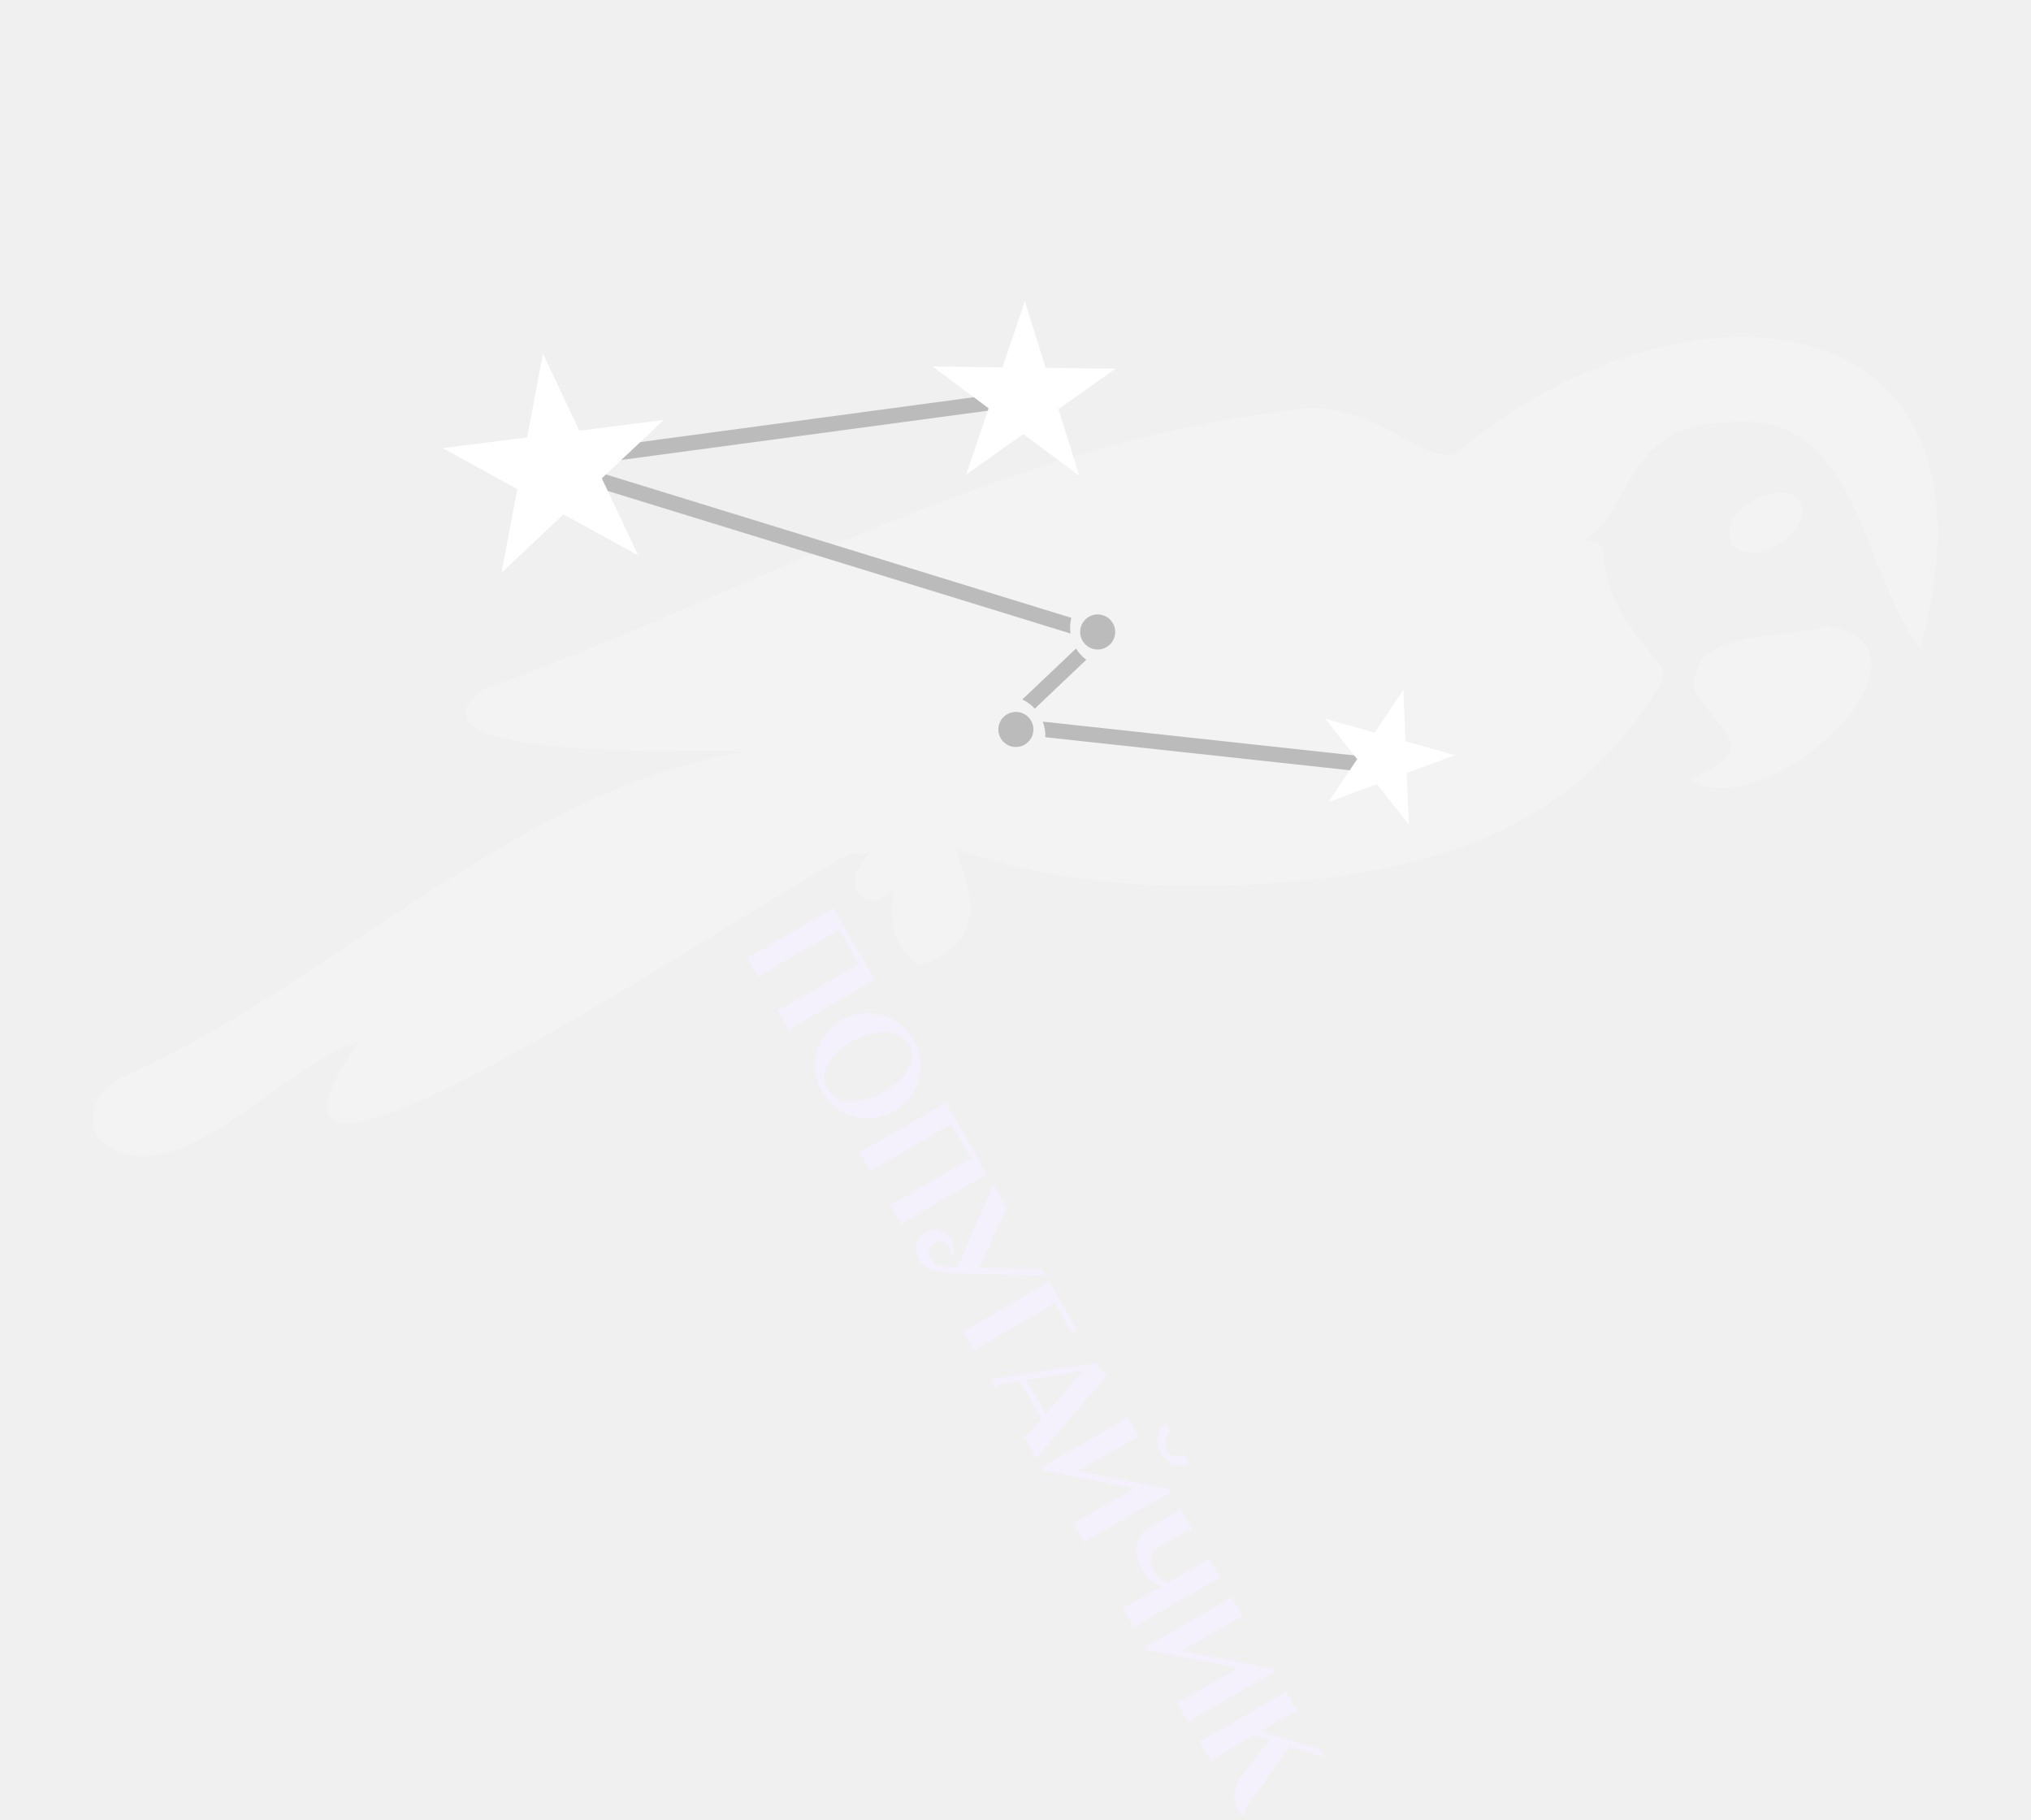
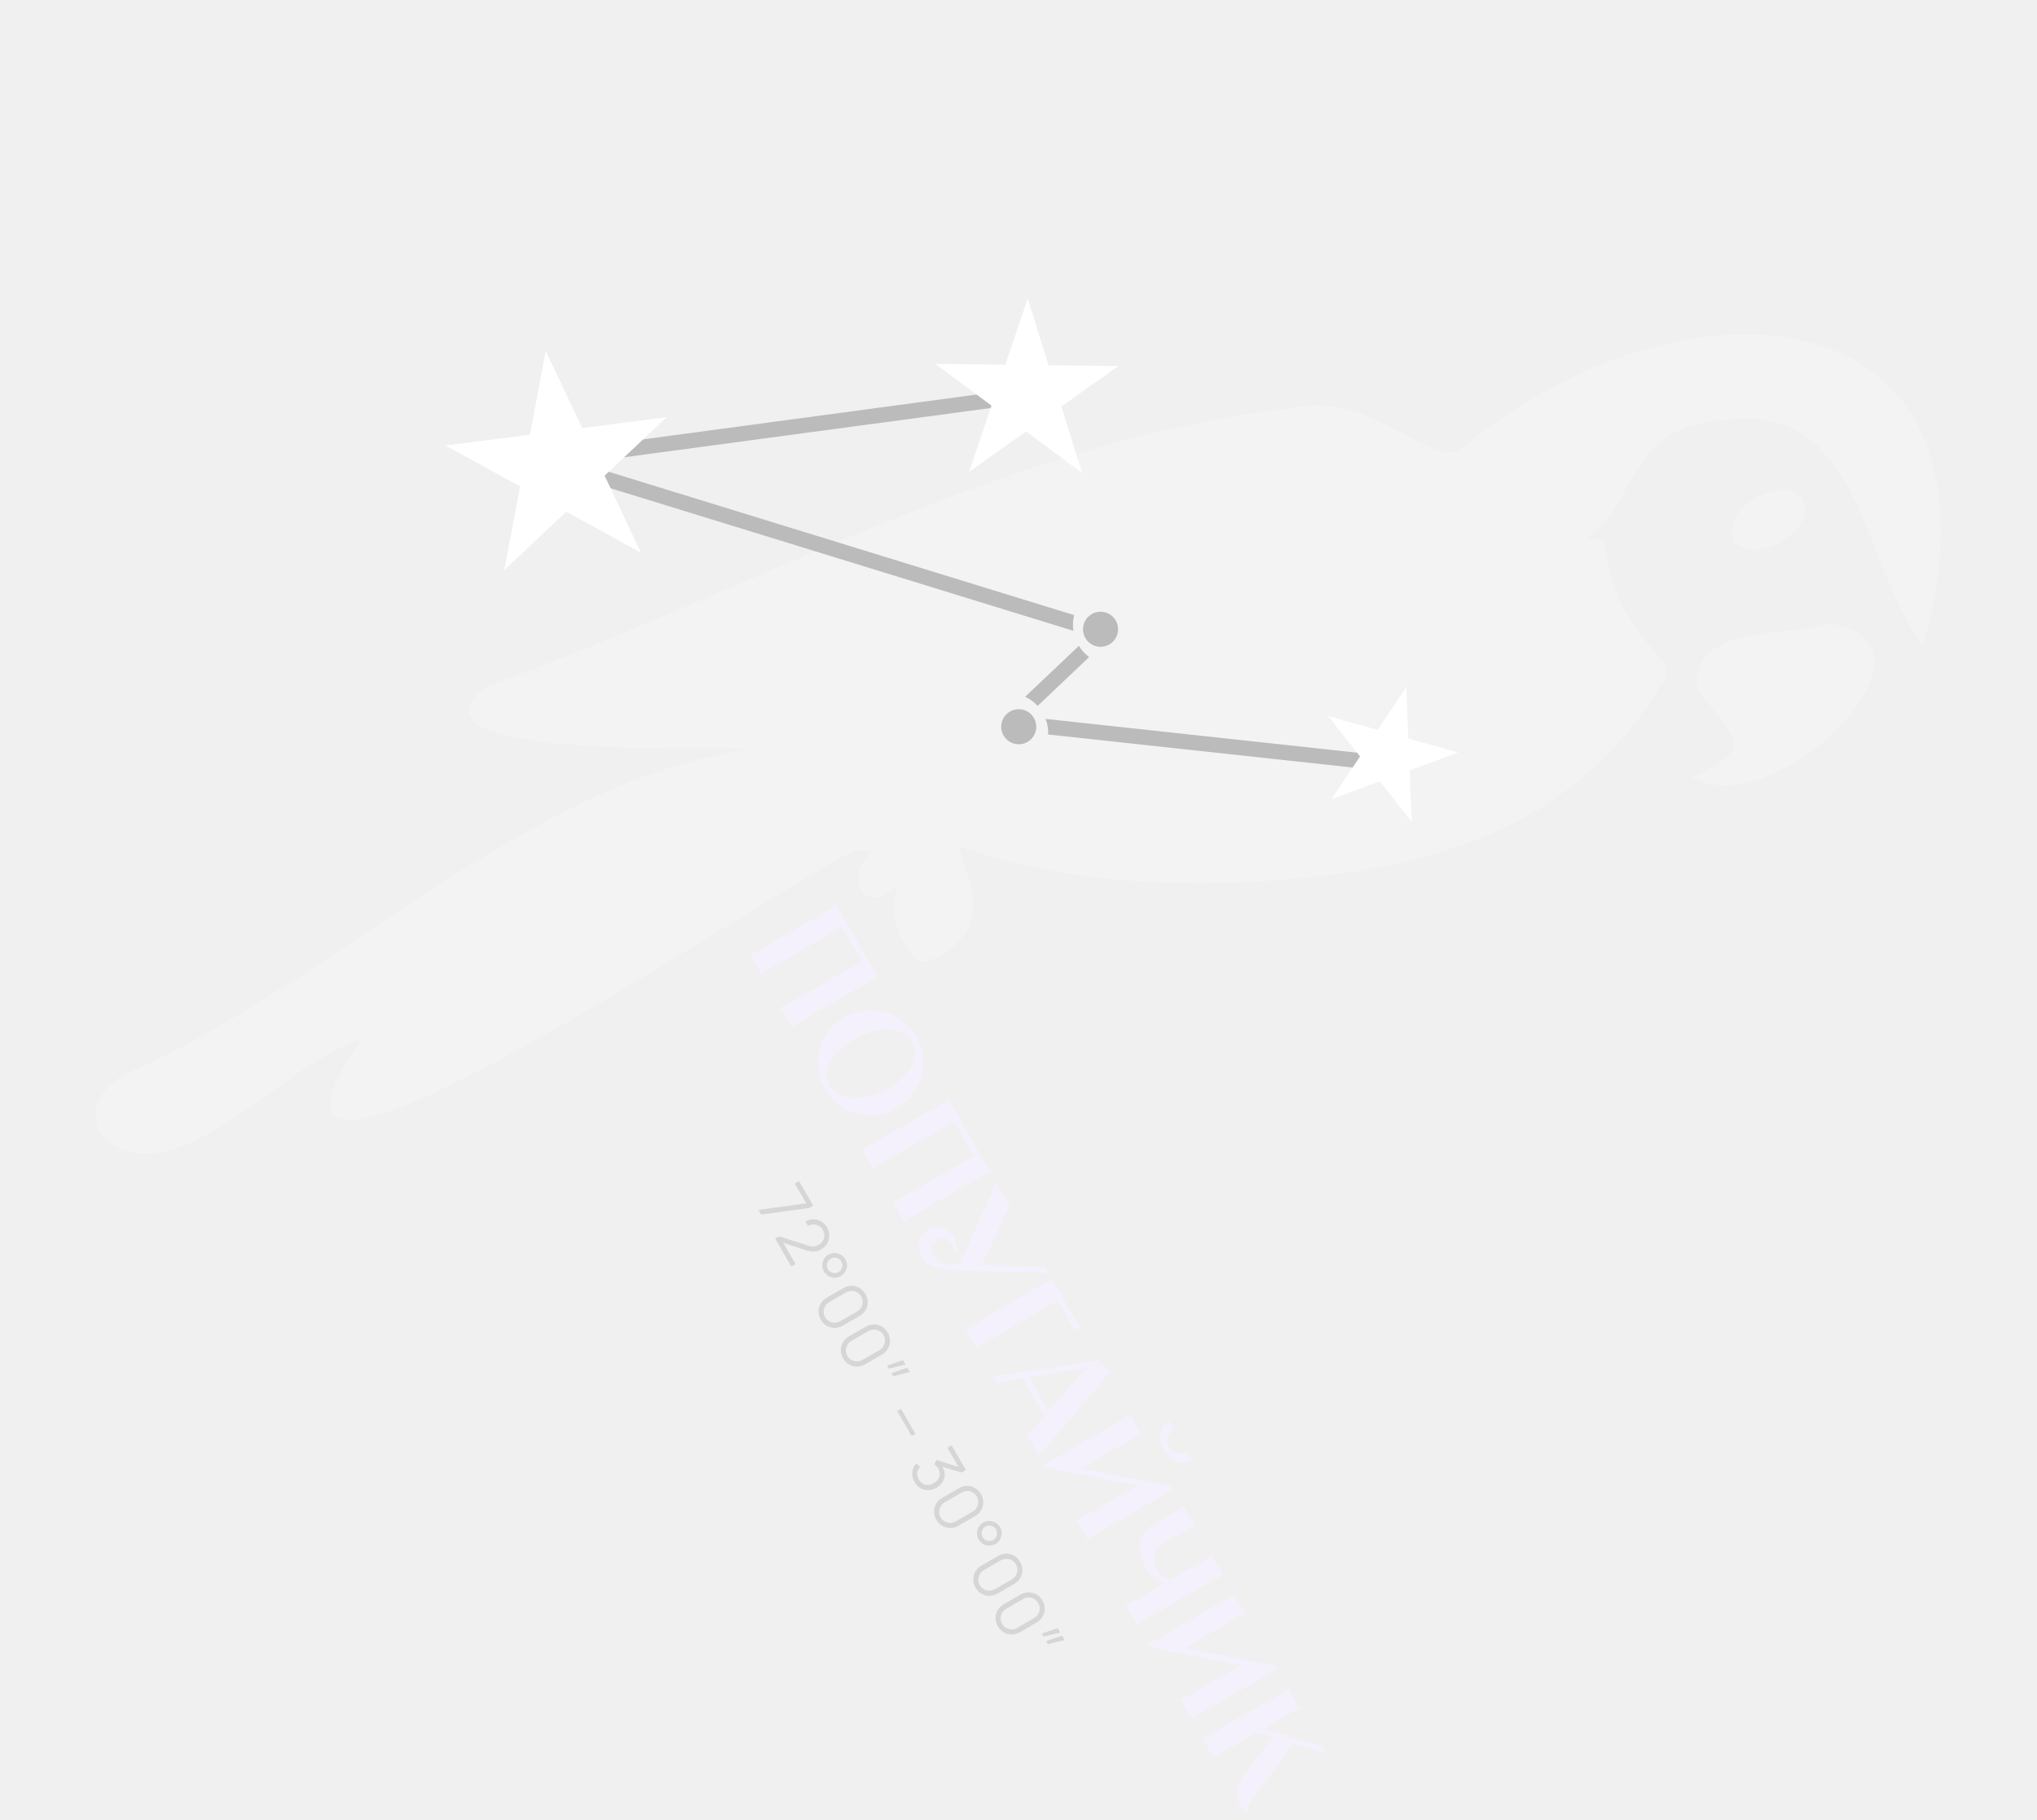
- <svg xmlns="http://www.w3.org/2000/svg" width="355" height="318" viewBox="0 0 355 318" fill="none">
-   <path opacity="0.8" d="M145.647 158.63L152.972 171.318L152.886 171.368C152.277 171.605 152.006 171.732 150.652 172.514L140.114 178.598C138.76 179.38 138.514 179.55 138.005 179.959L137.919 180.009L135.907 176.525L135.993 176.476C136.627 176.282 136.897 176.154 138.252 175.372L150.144 168.506L146.668 162.485L134.776 169.351C133.421 170.133 133.175 170.304 132.691 170.755L132.605 170.805L130.593 167.321L130.679 167.272C131.288 167.035 131.559 166.907 132.913 166.125L143.451 160.042C144.805 159.259 145.051 159.089 145.56 158.68L145.647 158.63ZM143.723 190.857C141.165 186.427 142.656 180.864 147.086 178.306C151.515 175.748 157.078 177.239 159.636 181.669C162.194 186.099 160.703 191.662 156.273 194.219C151.843 196.777 146.28 195.286 143.723 190.857ZM148.824 182.062C144.846 184.359 143.111 187.712 144.576 190.249C146.376 193.367 151.092 192.795 154.727 190.697C158.64 188.437 160.384 185.051 158.907 182.491C157.131 179.416 152.437 179.976 148.824 182.062ZM165.263 192.607L172.588 205.295L172.502 205.345C171.894 205.582 171.623 205.709 170.268 206.491L159.731 212.575C158.376 213.357 158.131 213.527 157.621 213.936L157.535 213.986L155.524 210.502L155.61 210.453C156.244 210.259 156.514 210.131 157.869 209.349L169.761 202.483L166.284 196.462L154.392 203.328C153.038 204.11 152.792 204.281 152.307 204.732L152.221 204.782L150.21 201.298L150.296 201.249C150.905 201.012 151.175 200.884 152.53 200.102L163.067 194.019C164.422 193.236 164.668 193.066 165.177 192.657L165.263 192.607ZM173.584 207.02L176.005 211.213L175.962 211.238C175.637 211.569 175.311 212.445 174.723 213.76L171.154 221.583L179.354 221.781C180.725 221.821 181.597 221.891 182.021 221.732L182.064 221.707L182.796 222.976L182.71 223.026C182.078 222.874 181.388 222.871 179.996 222.844L167.241 222.552C163.341 222.453 161.573 221.724 160.654 220.133C159.611 218.327 160.083 216.363 161.782 215.382C163.481 214.401 165.351 215.157 166.195 216.619C166.617 217.35 166.784 218.286 166.641 219.229L166.185 219.234C166.219 218.698 166.07 218.239 165.859 217.874C165.25 216.82 164.178 216.751 163.382 217.21C162.544 217.695 161.997 218.784 162.668 219.946C163.102 220.698 164.18 221.423 166.186 221.47L167.344 221.489L172.423 209.726C172.999 208.39 173.338 207.735 173.498 207.069L173.584 207.02ZM183.352 223.938L188.256 232.433L187.203 233.041L187.153 232.955C186.959 232.321 186.832 232.051 186.174 230.911L184.373 227.793L172.481 234.659C171.127 235.441 170.881 235.612 170.396 236.063L170.31 236.113L168.299 232.629L168.385 232.58C168.994 232.343 169.264 232.215 170.619 231.433L181.156 225.35C182.511 224.567 182.757 224.397 183.266 223.988L183.352 223.938ZM191.595 238.215C192.042 238.989 192.801 239.956 193.575 240.255L182.922 252.742C181.497 254.396 181.326 254.696 181.234 254.835L181.148 254.884L178.938 251.056L179.024 251.007C179.153 250.932 179.51 250.955 180.935 249.301L182.09 247.975L178.266 241.351L176.515 241.646C174.333 241.988 174.137 242.244 174.008 242.319L173.922 242.369L173.14 241.014L173.226 240.964C173.392 240.954 173.749 240.977 175.932 240.635L191.595 238.215ZM179.368 241.174L182.807 247.131L189.34 239.574L179.368 241.174ZM197.053 247.669L199.064 251.152L198.978 251.202C198.345 251.396 198.074 251.523 196.719 252.306L188.397 257.11L204.316 260.249L204.713 260.937C203.969 261.137 203.646 261.324 200.313 263.248L191.819 268.152C190.464 268.934 190.218 269.105 189.709 269.514L189.623 269.563L187.612 266.08L187.698 266.03C188.331 265.836 188.602 265.709 189.956 264.927L198.279 260.122L182.36 256.983L181.962 256.295C182.707 256.095 183.029 255.908 184.105 255.288L194.857 249.08C196.212 248.298 196.457 248.127 196.967 247.718L197.053 247.669ZM203.809 248.843L204.703 250.391L204.682 250.404C204.187 250.689 203.887 251.063 203.689 251.464C203.423 252.048 203.476 252.734 203.86 253.401C204.494 254.498 205.613 254.798 206.888 254.176L207.782 255.724C206.089 256.616 204.124 255.944 202.957 253.922C201.79 251.901 202.191 249.863 203.809 248.843ZM206.333 263.743L208.344 267.226L208.258 267.276C207.625 267.47 207.354 267.597 206 268.379L203.032 270.093C201.269 271.111 200.568 272.777 201.548 274.476C202.107 275.444 202.933 276.229 204.071 276.661L209.103 273.756C210.458 272.973 210.704 272.803 211.188 272.351L211.274 272.301L213.286 275.785L213.2 275.835C212.591 276.072 212.321 276.199 210.966 276.981L200.429 283.065C199.074 283.847 198.828 284.018 198.319 284.426L198.233 284.476L196.221 280.992L196.307 280.943C196.941 280.749 197.211 280.621 198.566 279.839L203.061 277.244C201.49 276.66 200.426 275.611 199.681 274.321C197.757 270.988 198.697 268.295 200.998 266.966L204.137 265.154C205.492 264.372 205.738 264.201 206.247 263.792L206.333 263.743ZM215.19 279.084L217.202 282.567L217.116 282.617C216.482 282.811 216.211 282.938 214.857 283.72L206.534 288.525L222.453 291.664L222.851 292.352C222.106 292.552 221.784 292.739 218.45 294.663L209.956 299.567C208.601 300.349 208.356 300.52 207.846 300.929L207.76 300.978L205.749 297.495L205.835 297.445C206.469 297.251 206.739 297.124 208.094 296.341L216.416 291.537L200.497 288.398L200.1 287.71C200.844 287.51 201.167 287.323 202.242 286.703L212.994 280.495C214.349 279.713 214.595 279.542 215.104 279.133L215.19 279.084ZM224.719 295.588L226.73 299.071L226.644 299.121C226.011 299.315 225.74 299.442 224.385 300.224L220.299 302.583L226.906 304.59C228.889 305.194 230.064 305.491 230.257 305.379L230.343 305.329L231.324 307.028L231.238 307.078C230.494 306.733 229.646 306.506 227.663 305.902L225.455 305.255L219.005 314.198C217.824 315.826 217.611 316.551 217.485 317.226L217.227 317.375C215.631 315.802 215.141 313.017 216.935 310.662L221.926 304.11L219.138 303.254L213.848 306.308C212.493 307.09 212.248 307.261 211.763 307.713L211.677 307.762L209.666 304.279L209.752 304.229C210.361 303.992 210.631 303.865 211.986 303.082L222.523 296.999C223.878 296.217 224.123 296.046 224.633 295.637L224.719 295.588Z" fill="#F6F1FF" />
-   <path opacity="0.2" d="M335.669 113.246C352.61 51.02 294.132 46.055 254.798 79C249.508 82.265 239.189 68.596 225.011 71.821C175.524 77.494 130.8 103.844 84.388 120.509C70.868 131.27 106.416 131.429 130.65 131.366C90.958 137.188 58.094 172.201 21.111 188.382C16.521 191.033 15.088 195.131 17.203 198.976C29.78 210.708 49.02 186.093 62.582 182.167C34.068 224.167 128.193 160.01 148.707 149.116C149.864 149.292 151.009 149.264 152.095 148.953C151.024 150.205 149.953 151.457 149.597 153.034C149.241 154.611 149.726 156.547 151.236 157.153C153.042 157.904 155.008 156.558 156.488 155.282C154.942 159.551 156.11 164.68 159.411 167.839C159.673 168.11 160.06 168.415 160.435 168.515C160.934 168.649 161.375 168.499 161.817 168.35C164.986 167.259 167.923 165.036 169.042 161.857C170.308 158.383 169.134 154.523 167.94 150.991C167.641 150.108 167.342 149.226 166.919 148.309C185.572 154.846 206.104 155.865 225.65 154.078C252.039 151.716 275.537 144.164 290.119 119.706C291.032 118.546 290.833 117.289 290.148 116.101C285.135 110.343 280.642 104.389 280.198 96.309C280.195 95.572 279.625 94.951 278.831 94.672C278.127 94.55 277.391 94.553 276.687 94.432C285.271 90.109 283.354 74.543 301.408 73.828C325.267 70.922 324.966 100.009 335.669 113.246ZM159.891 145.824C159.971 145.779 159.971 145.779 159.891 145.824C160.141 145.891 160.187 145.97 159.891 145.824Z" fill="white" />
-   <path opacity="0.2" d="M296.153 120.654C295.23 109.368 311.848 112.014 319.102 109.409C342.151 112.775 309.557 144.783 295.248 136.266C307.692 130.77 301.655 129.085 296.153 120.654Z" fill="white" />
-   <path opacity="0.2" d="M302.626 95.285C301.716 92.539 302.532 89.852 306.038 87.722C309.797 85.447 313.329 85.412 314.618 87.939C315.771 90.228 314.31 92.971 310.678 95.174C306.919 97.45 304.437 96.666 302.626 95.285Z" fill="white" />
-   <path fill-rule="evenodd" clip-rule="evenodd" d="M182.713 128.843L243.27 135.414L243.557 132.769L182.266 126.118C182.602 127.005 182.746 127.931 182.713 128.843ZM180.87 123.849L189.87 115.31C189.171 114.789 188.558 114.13 188.077 113.344L178.693 122.247C179.503 122.629 180.246 123.167 180.87 123.849ZM187.254 107.978C187.032 108.866 186.982 109.799 187.12 110.72L94.434 82.169L94.648 79.579L172.509 69.114L172.864 71.751L101.005 81.409L187.254 107.978Z" fill="#BBBBBB" />
-   <circle cx="191.865" cy="110.448" r="3.064" transform="rotate(60 191.865 110.448)" fill="#BBBBBB" />
-   <circle cx="177.565" cy="127.488" r="3.064" transform="rotate(60 177.565 127.488)" fill="#BBBBBB" />
-   <path d="M194.991 64.44L185.022 71.503L188.658 83.166L178.861 75.868L168.892 82.931L172.805 71.357L163.008 64.059L175.224 64.204L179.138 52.631L182.774 64.294L194.991 64.44Z" fill="white" />
-   <path d="M254.321 131.983L245.882 135.109L246.247 144.101L240.666 137.041L232.227 140.166L237.217 132.677L231.637 125.617L240.301 128.048L245.292 120.559L245.657 129.551L254.321 131.983Z" fill="white" />
-   <path d="M116.027 73.393L105.189 83.595L111.543 97.054L98.491 89.9L87.654 100.102L90.425 85.478L77.373 78.324L92.138 76.44L94.909 61.817L101.262 75.276L116.027 73.393Z" fill="white" />
+ <svg xmlns="http://www.w3.org/2000/svg" width="356" height="318" viewBox="0 0 356 318" fill="none">
+   <path opacity="0.5" d="M133.049 212.293L132.575 211.472L140.905 210.335L138.904 206.869L139.647 206.44L142.119 210.722L141.376 211.151L133.049 212.293ZM140.822 218.509L136.886 217.234L139.034 220.955L138.301 221.378L135.481 216.493L136.18 216.096L141.189 217.715C142.041 217.992 142.583 217.873 143.102 217.573C144.027 217.039 144.344 215.908 143.813 214.988C143.261 214.032 142.084 213.769 141.211 214.286L140.761 213.507C142.128 212.718 143.75 213.188 144.551 214.575C145.337 215.937 144.879 217.58 143.544 218.351C142.604 218.894 141.892 218.861 140.822 218.509ZM143.995 222.252C143.401 221.223 143.746 219.901 144.786 219.301C145.804 218.713 147.16 219.094 147.736 220.092C148.33 221.12 147.985 222.442 146.946 223.042C145.906 223.642 144.589 223.28 143.995 222.252ZM144.686 221.853C145.055 222.492 145.907 222.72 146.547 222.351C147.186 221.982 147.414 221.13 147.045 220.491C146.676 219.851 145.824 219.623 145.185 219.992C144.545 220.361 144.317 221.213 144.686 221.853ZM143.453 230.673C142.652 229.286 143.098 227.622 144.485 226.821L147.395 225.141C148.783 224.34 150.446 224.786 151.247 226.173C152.048 227.561 151.603 229.224 150.215 230.025L147.305 231.705C145.918 232.506 144.254 232.061 143.453 230.673ZM144.191 230.247C144.722 231.167 145.902 231.483 146.822 230.952L149.805 229.23C150.729 228.696 151.046 227.516 150.515 226.596C149.984 225.676 148.803 225.36 147.879 225.894L144.896 227.616C143.976 228.147 143.66 229.327 144.191 230.247ZM147.355 237.432C146.554 236.044 147 234.381 148.387 233.58L151.297 231.9C152.685 231.099 154.348 231.544 155.149 232.932C155.95 234.319 155.505 235.983 154.117 236.784L151.207 238.464C149.82 239.265 148.156 238.819 147.355 237.432ZM148.093 237.006C148.624 237.926 149.804 238.242 150.724 237.711L153.707 235.989C154.632 235.455 154.948 234.275 154.417 233.355C153.886 232.435 152.706 232.119 151.781 232.653L148.798 234.375C147.878 234.906 147.562 236.086 148.093 237.006ZM155.038 238.703L157.811 237.746L158.255 238.515L155.341 239.228L155.038 238.703ZM155.8 240.023L158.573 239.066L159.017 239.835L156.103 240.548L155.8 240.023ZM159.323 250.997L156.803 246.632L157.458 246.254L159.978 250.619L159.323 250.997ZM168.065 257.378L164.705 256.394C165.501 257.749 165.055 259.233 163.657 260.04C162.218 260.871 160.644 260.436 159.849 259.059C159.207 257.947 159.314 256.693 160.144 255.791L160.783 256.393C160.183 257.071 160.151 257.914 160.58 258.622C161.177 259.608 162.198 259.829 163.201 259.25C164.22 258.662 164.52 257.623 163.962 256.656C163.806 256.386 163.54 256.117 163.268 255.934L163.654 255.199L167.514 256.4L165.579 253.048L166.312 252.625L168.808 256.949L168.065 257.378ZM163.649 265.653C162.848 264.266 163.294 262.602 164.681 261.801L167.591 260.121C168.978 259.32 170.642 259.766 171.443 261.153C172.244 262.54 171.798 264.204 170.411 265.005L167.501 266.685C166.114 267.486 164.45 267.04 163.649 265.653ZM164.387 265.227C164.918 266.147 166.098 266.463 167.018 265.932L170 264.21C170.925 263.676 171.241 262.496 170.71 261.576C170.179 260.656 168.999 260.34 168.074 260.874L165.092 262.596C164.172 263.127 163.856 264.307 164.387 265.227ZM171.034 269.084C170.44 268.056 170.785 266.734 171.824 266.134C172.843 265.546 174.199 265.927 174.775 266.924C175.369 267.953 175.024 269.275 173.984 269.875C172.945 270.475 171.628 270.113 171.034 269.084ZM171.725 268.685C172.094 269.324 172.946 269.553 173.585 269.184C174.225 268.815 174.453 267.962 174.084 267.323C173.715 266.684 172.863 266.456 172.223 266.825C171.584 267.194 171.356 268.046 171.725 268.685ZM170.492 277.506C169.691 276.119 170.137 274.455 171.524 273.654L174.434 271.974C175.821 271.173 177.485 271.619 178.286 273.006C179.087 274.393 178.641 276.057 177.254 276.858L174.344 278.538C172.957 279.339 171.293 278.893 170.492 277.506ZM171.23 277.08C171.761 278 172.941 278.316 173.861 277.785L176.843 276.063C177.768 275.529 178.085 274.349 177.554 273.429C177.023 272.509 175.842 272.193 174.917 272.727L171.935 274.449C171.015 274.98 170.699 276.16 171.23 277.08ZM174.394 284.265C173.593 282.877 174.039 281.213 175.426 280.412L178.336 278.732C179.724 277.931 181.387 278.377 182.188 279.765C182.989 281.152 182.544 282.816 181.156 283.617L178.246 285.297C176.859 286.098 175.195 285.652 174.394 284.265ZM175.132 283.839C175.663 284.758 176.843 285.074 177.763 284.543L180.746 282.821C181.67 282.287 181.987 281.107 181.456 280.188C180.925 279.268 179.744 278.952 178.82 279.486L175.837 281.208C174.917 281.739 174.601 282.919 175.132 283.839ZM182.077 285.536L184.85 284.579L185.294 285.348L182.38 286.06L182.077 285.536ZM182.839 286.855L185.612 285.899L186.056 286.668L183.142 287.38L182.839 286.855Z" fill="#BBBBBB" />
+   <path opacity="0.8" d="M146.121 158.171L153.446 170.859L153.36 170.909C152.752 171.146 152.481 171.273 151.126 172.055L140.589 178.139C139.234 178.921 138.989 179.092 138.479 179.5L138.393 179.55L136.382 176.066L136.468 176.017C137.102 175.823 137.372 175.695 138.727 174.913L150.619 168.047L147.142 162.026L135.25 168.892C133.896 169.674 133.65 169.845 133.165 170.296L133.079 170.346L131.068 166.862L131.154 166.813C131.763 166.576 132.033 166.448 133.388 165.666L143.925 159.583C145.28 158.8 145.526 158.63 146.035 158.221L146.121 158.171ZM144.197 190.398C141.64 185.968 143.13 180.405 147.56 177.847C151.99 175.29 157.553 176.78 160.111 181.21C162.668 185.64 161.178 191.203 156.748 193.76C152.318 196.318 146.755 194.827 144.197 190.398ZM149.299 181.603C145.32 183.9 143.586 187.253 145.051 189.79C146.851 192.908 151.567 192.336 155.201 190.238C159.115 187.978 160.859 184.592 159.381 182.033C157.606 178.957 152.911 179.517 149.299 181.603ZM165.738 192.148L173.063 204.836L172.977 204.886C172.368 205.123 172.098 205.25 170.743 206.032L160.206 212.116C158.851 212.898 158.605 213.069 158.096 213.477L158.01 213.527L155.999 210.043L156.085 209.994C156.718 209.8 156.989 209.672 158.343 208.89L170.235 202.024L166.759 196.003L154.867 202.869C153.512 203.651 153.267 203.822 152.782 204.273L152.696 204.323L150.685 200.839L150.771 200.79C151.379 200.553 151.65 200.425 153.005 199.643L163.542 193.56C164.897 192.777 165.142 192.607 165.652 192.198L165.738 192.148ZM174.059 206.561L176.48 210.754L176.437 210.779C176.112 211.11 175.786 211.986 175.197 213.301L171.629 221.124L179.828 221.322C181.199 221.362 182.071 221.432 182.495 221.273L182.538 221.248L183.271 222.517L183.185 222.567C182.553 222.415 181.863 222.412 180.471 222.385L167.715 222.093C163.816 221.994 162.048 221.265 161.129 219.674C160.086 217.868 160.558 215.904 162.257 214.923C163.955 213.942 165.825 214.698 166.669 216.16C167.092 216.891 167.259 217.827 167.115 218.77L166.66 218.775C166.694 218.239 166.544 217.781 166.333 217.415C165.725 216.361 164.653 216.292 163.857 216.751C163.018 217.236 162.472 218.325 163.142 219.487C163.577 220.239 164.655 220.964 166.66 221.011L167.818 221.03L172.897 209.267C173.473 207.931 173.812 207.276 173.973 206.61L174.059 206.561ZM183.827 223.479L188.731 231.974L187.677 232.582L187.627 232.496C187.434 231.862 187.306 231.592 186.648 230.452L184.848 227.334L172.956 234.2C171.601 234.982 171.356 235.153 170.871 235.604L170.785 235.654L168.774 232.17L168.86 232.121C169.468 231.884 169.739 231.756 171.094 230.974L181.631 224.891C182.986 224.108 183.231 223.938 183.741 223.529L183.827 223.479ZM192.069 237.756C192.516 238.53 193.275 239.497 194.05 239.796L183.396 252.283C181.971 253.937 181.8 254.237 181.709 254.376L181.622 254.425L179.413 250.597L179.499 250.548C179.628 250.473 179.985 250.496 181.41 248.842L182.565 247.516L178.741 240.892L176.99 241.187C174.808 241.529 174.612 241.786 174.483 241.86L174.397 241.91L173.614 240.555L173.7 240.505C173.867 240.495 174.224 240.518 176.406 240.176L192.069 237.756ZM179.843 240.715L183.282 246.672L189.815 239.115L179.843 240.715ZM197.527 247.21L199.539 250.693L199.453 250.743C198.819 250.937 198.549 251.064 197.194 251.847L188.872 256.651L204.791 259.79L205.188 260.478C204.443 260.678 204.121 260.865 200.788 262.789L192.293 267.693C190.939 268.475 190.693 268.646 190.184 269.055L190.097 269.104L188.086 265.621L188.172 265.571C188.806 265.377 189.076 265.25 190.431 264.468L198.753 259.663L182.834 256.524L182.437 255.836C183.182 255.636 183.504 255.449 184.579 254.829L195.332 248.621C196.686 247.839 196.932 247.668 197.441 247.259L197.527 247.21ZM204.284 248.384L205.178 249.932L205.156 249.945C204.662 250.23 204.362 250.604 204.163 251.005C203.898 251.589 203.95 252.275 204.335 252.942C204.968 254.039 206.088 254.339 207.363 253.717L208.257 255.265C206.564 256.157 204.599 255.485 203.432 253.463C202.265 251.442 202.665 249.404 204.284 248.384ZM206.808 263.284L208.819 266.767L208.733 266.817C208.099 267.011 207.829 267.138 206.474 267.92L203.507 269.634C201.743 270.652 201.042 272.318 202.023 274.017C202.582 274.985 203.408 275.77 204.546 276.202L209.578 273.297C210.933 272.514 211.178 272.344 211.663 271.892L211.749 271.842L213.76 275.326L213.674 275.376C213.066 275.613 212.795 275.74 211.44 276.522L200.903 282.606C199.548 283.388 199.303 283.559 198.793 283.967L198.707 284.017L196.696 280.533L196.782 280.484C197.416 280.29 197.686 280.162 199.041 279.38L203.535 276.785C201.965 276.201 200.901 275.152 200.156 273.862C198.231 270.529 199.171 267.836 201.472 266.507L204.612 264.695C205.967 263.913 206.212 263.742 206.722 263.333L206.808 263.284ZM215.665 278.625L217.676 282.108L217.59 282.158C216.957 282.352 216.686 282.479 215.331 283.261L207.009 288.066L222.928 291.205L223.325 291.893C222.581 292.093 222.258 292.28 218.925 294.204L210.431 299.108C209.076 299.89 208.83 300.061 208.321 300.47L208.235 300.519L206.224 297.036L206.31 296.986C206.943 296.792 207.214 296.665 208.568 295.882L216.891 291.078L200.972 287.939L200.575 287.251C201.319 287.051 201.642 286.864 202.717 286.244L213.469 280.036C214.824 279.254 215.069 279.083 215.579 278.674L215.665 278.625ZM225.193 295.129L227.205 298.612L227.119 298.662C226.485 298.856 226.215 298.983 224.86 299.765L220.774 302.124L227.38 304.131C229.363 304.735 230.538 305.032 230.732 304.92L230.818 304.87L231.799 306.569L231.713 306.619C230.969 306.274 230.121 306.047 228.138 305.443L225.929 304.796L219.48 313.739C218.298 315.367 218.086 316.092 217.96 316.767L217.701 316.916C216.105 315.343 215.615 312.558 217.41 310.203L222.401 303.651L219.613 302.795L214.323 305.849C212.968 306.631 212.722 306.802 212.238 307.254L212.152 307.303L210.14 303.82L210.226 303.77C210.835 303.533 211.106 303.406 212.46 302.623L222.998 296.54C224.352 295.758 224.598 295.587 225.107 295.178L225.193 295.129Z" fill="#F6F1FF" />
+   <path opacity="0.2" d="M336.143 112.787C353.084 50.561 294.607 45.596 255.273 78.541C249.983 81.806 239.663 68.137 225.486 71.362C175.999 77.035 131.274 103.385 84.863 120.05C71.343 130.811 106.89 130.97 131.125 130.907C91.432 136.729 58.569 171.742 21.586 187.923C16.996 190.574 15.563 194.672 17.677 198.517C30.255 210.249 49.494 185.634 63.056 181.708C34.543 223.708 128.668 159.551 149.182 148.657C150.338 148.833 151.483 148.805 152.57 148.494C151.499 149.746 150.427 150.998 150.072 152.575C149.716 154.152 150.201 156.088 151.711 156.694C153.517 157.445 155.483 156.099 156.962 154.823C155.417 159.092 156.585 164.221 159.886 167.38C160.148 167.651 160.535 167.956 160.909 168.056C161.408 168.19 161.85 168.04 162.291 167.891C165.46 166.8 168.398 164.577 169.517 161.398C170.782 157.924 169.609 154.064 168.414 150.532C168.116 149.649 167.817 148.767 167.394 147.85C186.046 154.387 206.579 155.406 226.124 153.619C252.513 151.257 276.012 143.705 290.593 119.247C291.506 118.087 291.308 116.83 290.623 115.642C285.609 109.884 281.117 103.93 280.673 95.85C280.669 95.113 280.1 94.492 279.305 94.213C278.602 94.091 277.865 94.094 277.162 93.973C285.746 89.65 283.829 74.084 301.883 73.369C325.742 70.463 325.441 99.55 336.143 112.787ZM160.366 145.365C160.445 145.32 160.445 145.32 160.366 145.365C160.616 145.432 160.661 145.511 160.366 145.365Z" fill="white" />
+   <path opacity="0.2" d="M296.628 120.195C295.705 108.909 312.323 111.555 319.577 108.95C342.625 112.316 310.032 144.324 295.723 135.807C308.167 130.311 302.129 128.626 296.628 120.195Z" fill="white" />
+   <path opacity="0.2" d="M303.1 94.826C302.191 92.08 303.007 89.393 306.512 87.263C310.272 84.987 313.803 84.954 315.093 87.48C316.245 89.769 314.785 92.512 311.153 94.715C307.394 96.99 304.912 96.207 303.1 94.826Z" fill="white" />
+   <path fill-rule="evenodd" clip-rule="evenodd" d="M183.187 128.384L243.744 134.955L244.031 132.31L182.74 125.659C183.076 126.546 183.22 127.472 183.187 128.384ZM181.345 123.39L190.345 114.851C189.646 114.33 189.033 113.671 188.552 112.885L179.168 121.788C179.978 122.17 180.72 122.708 181.345 123.39ZM187.728 107.519C187.506 108.407 187.457 109.34 187.595 110.261L94.908 81.71L95.123 79.12L172.984 68.655L173.338 71.292L101.479 80.95L187.728 107.519Z" fill="#BBBBBB" />
+   <circle cx="192.339" cy="109.989" r="3.064" transform="rotate(60 192.339 109.989)" fill="#BBBBBB" />
+   <circle cx="178.04" cy="127.029" r="3.064" transform="rotate(60 178.04 127.029)" fill="#BBBBBB" />
+   <path d="M195.465 63.981L185.496 71.044L189.133 82.707L179.335 75.409L169.366 82.472L173.28 70.898L163.482 63.6L175.699 63.745L179.612 52.172L183.249 63.836L195.465 63.981Z" fill="white" />
+   <path d="M254.796 131.524L246.357 134.65L246.721 143.642L241.141 136.582L232.701 139.707L237.692 132.218L232.111 125.158L240.776 127.589L245.766 120.1L246.131 129.092L254.796 131.524Z" fill="white" />
+   <path d="M116.501 72.934L105.664 83.136L112.018 96.595L98.966 89.441L88.129 99.643L90.9 85.019L77.848 77.865L92.612 75.981L95.383 61.358L101.737 74.817L116.501 72.934Z" fill="white" />
</svg>
